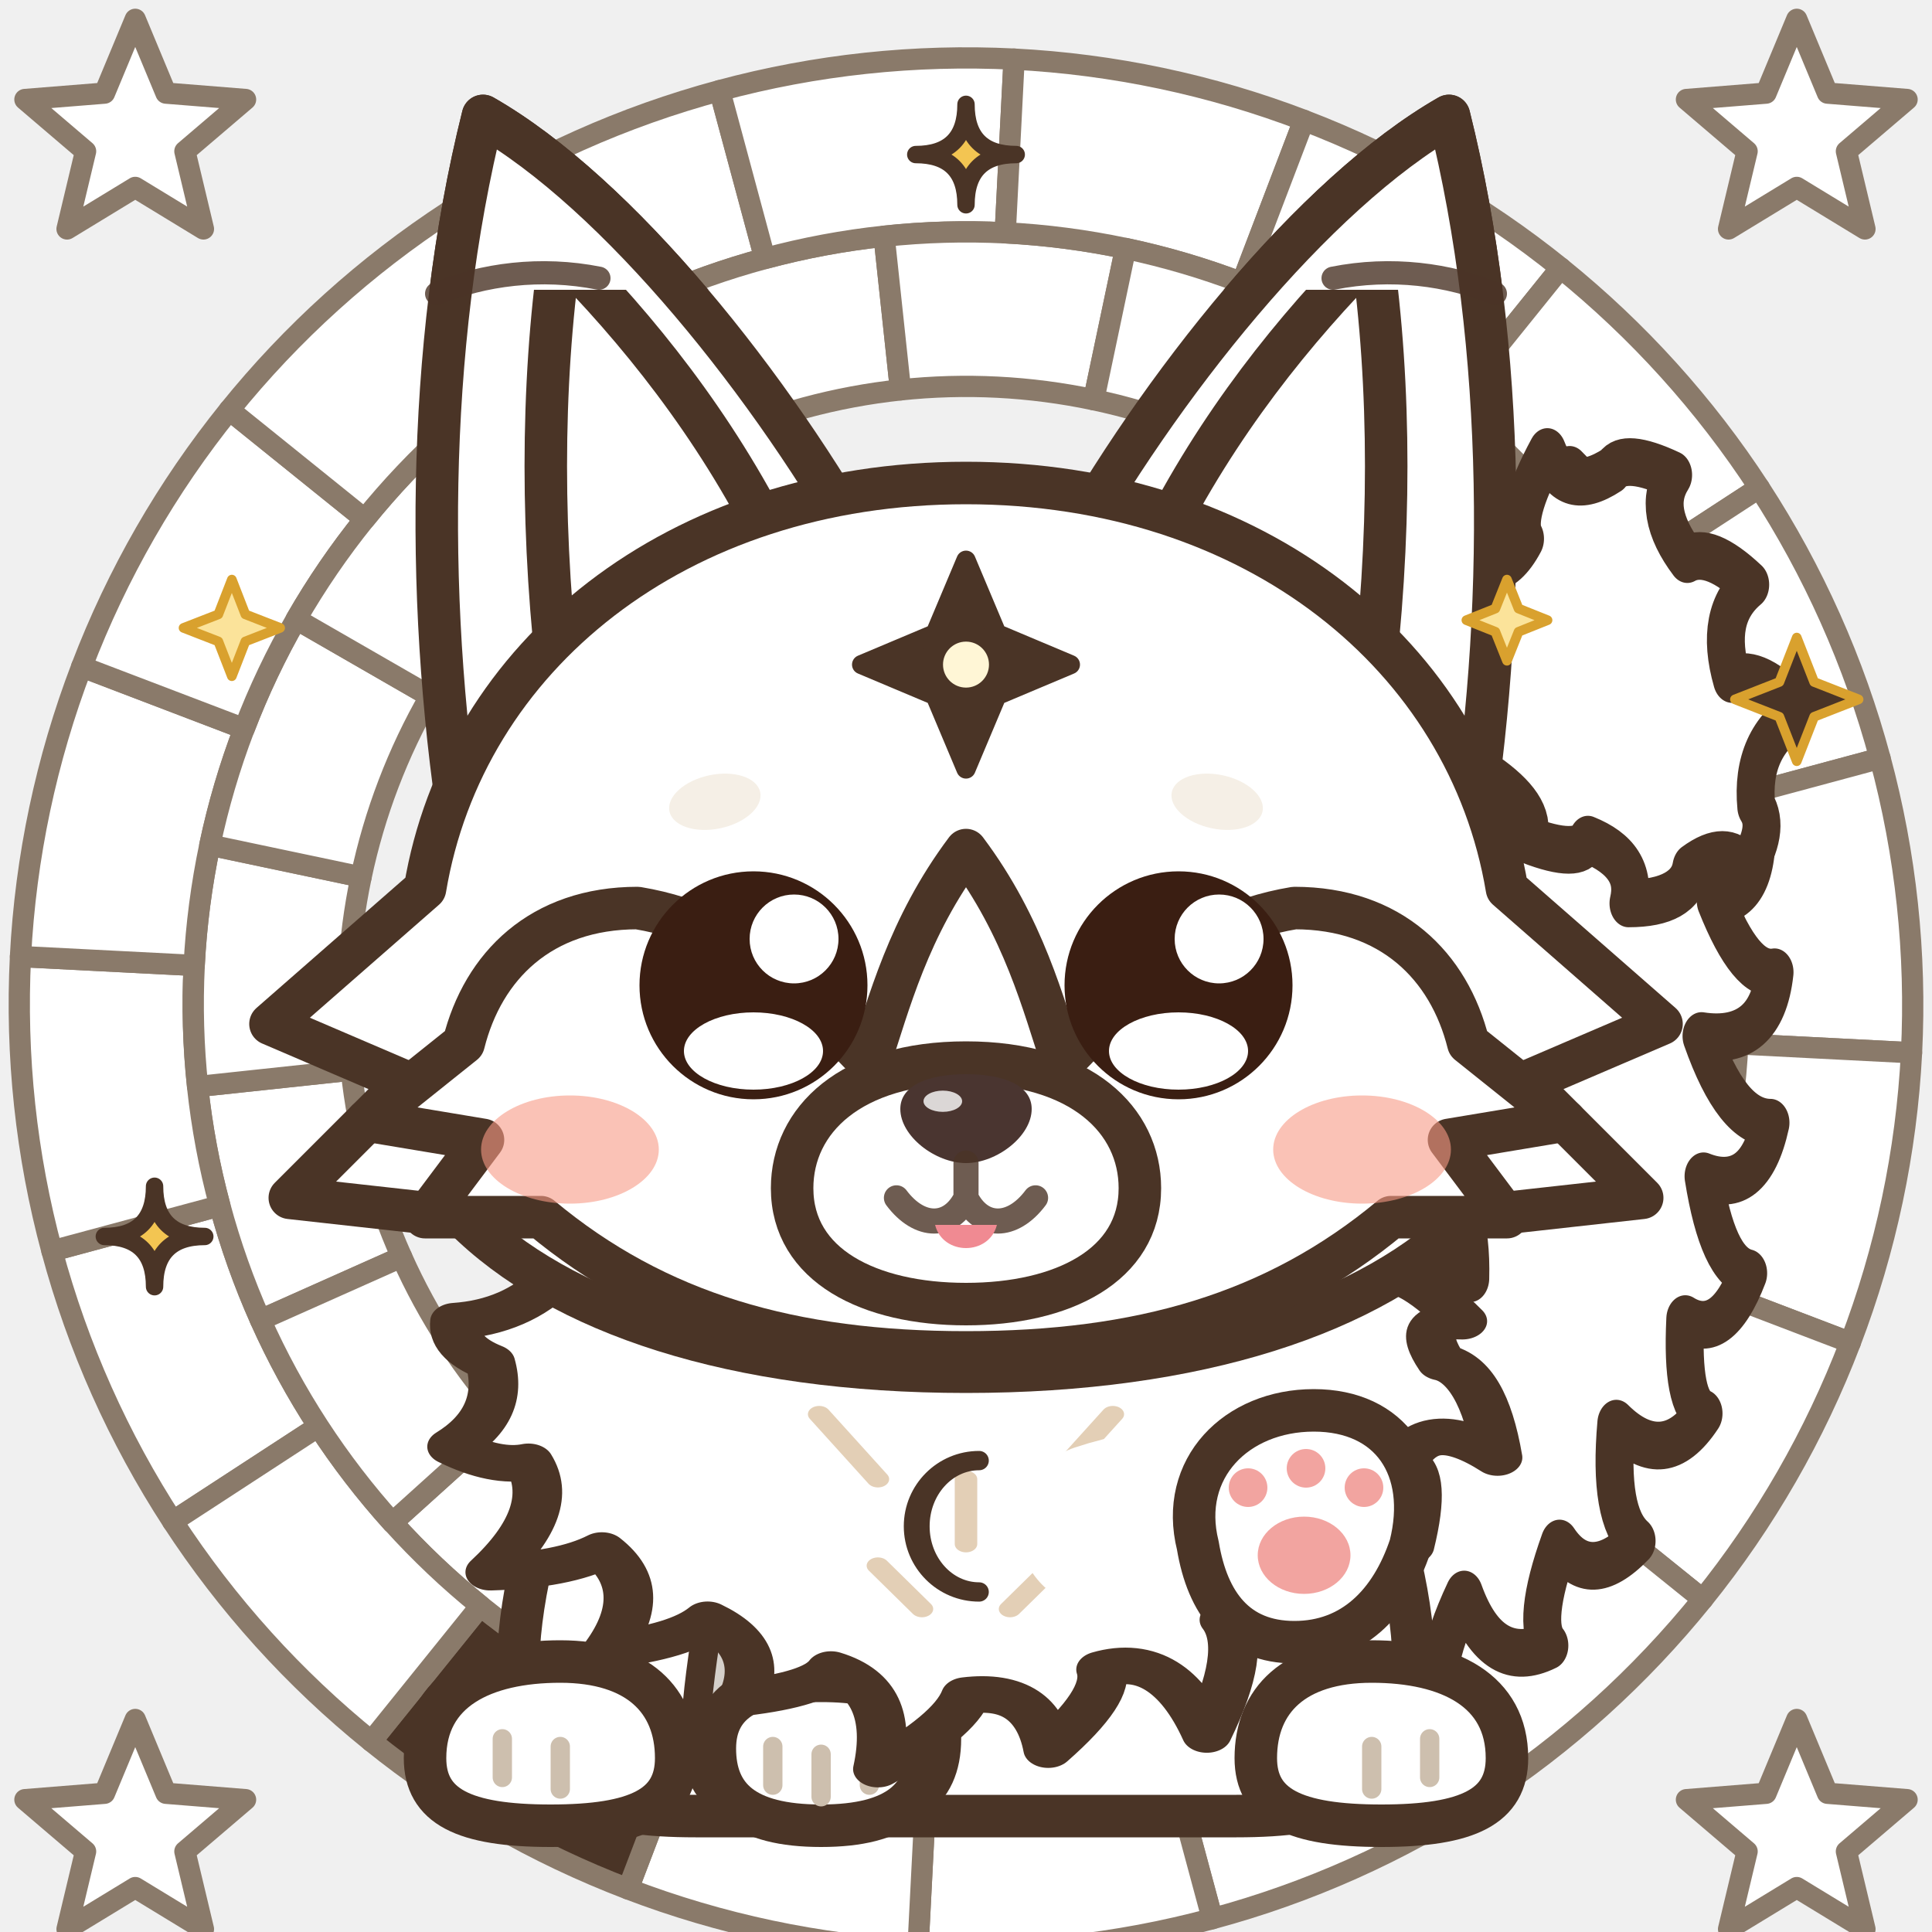
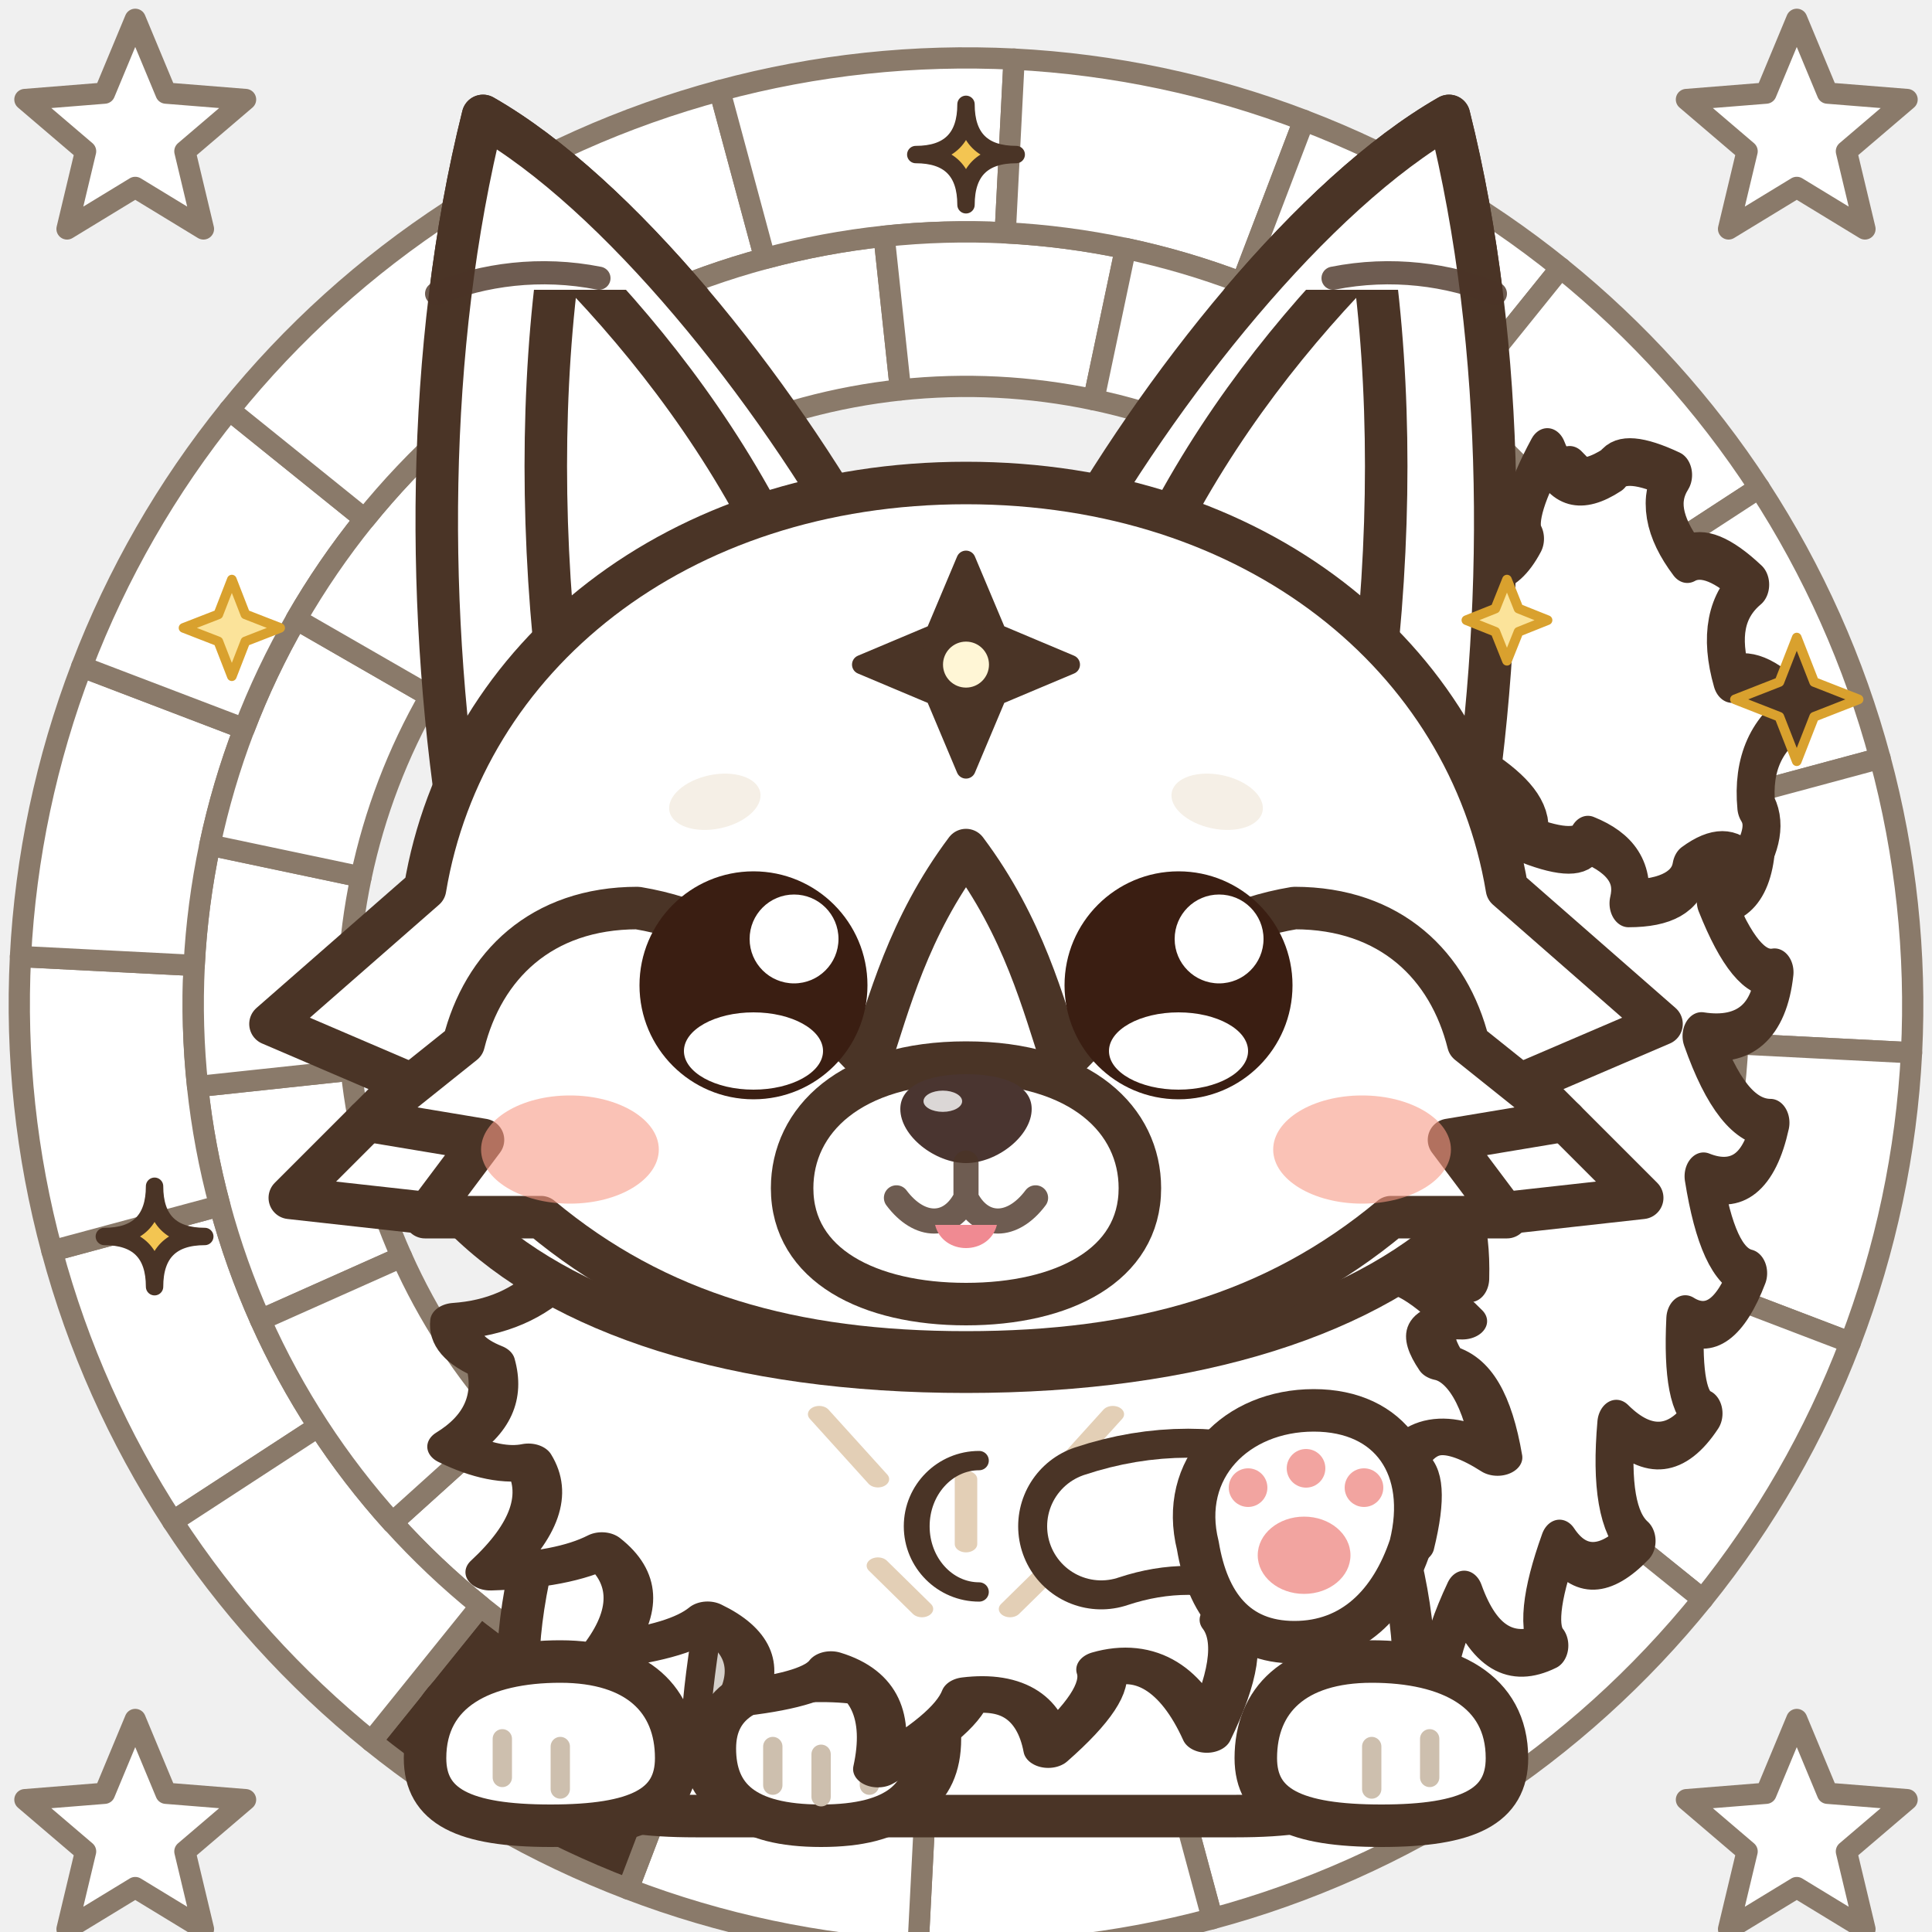
<svg xmlns="http://www.w3.org/2000/svg" viewBox="0 0 100 100" class="drawing" data-page="big-fen">
  <g class="backdrop" stroke="#8a7a6a" stroke-width="1.1" stroke-linejoin="round">
    <path d="M8.94 78.75A49 49 0 0 1 2.69 64.75L11.38 62.41A40 40 0 0 0 16.49 73.83Z" fill="#ffffff" data-kind="fill" data-r="0" />
    <path d="M13.48 68.32A40 40 0 0 1 10.23 56.24L18.18 55.39A32 32 0 0 0 20.79 65.06Z" fill="#ffffff" data-kind="fill" data-r="1" />
    <path d="M2.69 64.75A49 49 0 0 1 1.06 49.51L10.05 49.97A40 40 0 0 0 11.38 62.41Z" fill="#ffffff" data-kind="fill" data-r="2" />
    <path d="M10.23 56.24A40 40 0 0 1 10.86 43.74L18.69 45.39A32 32 0 0 0 18.18 55.39Z" fill="#ffffff" data-kind="fill" data-r="3" />
    <path d="M1.06 49.51A49 49 0 0 1 4.23 34.51L12.64 37.72A40 40 0 0 0 10.05 49.97Z" fill="#ffffff" data-kind="fill" data-r="4" />
    <path d="M10.86 43.74A40 40 0 0 1 15.33 32.05L22.26 36.04A32 32 0 0 0 18.69 45.39Z" fill="#ffffff" data-kind="fill" data-r="5" />
    <path d="M4.23 34.51A49 49 0 0 1 11.87 21.22L18.88 26.87A40 40 0 0 0 12.64 37.72Z" fill="#ffffff" data-kind="fill" data-r="6" />
    <path d="M15.33 32.05A40 40 0 0 1 23.19 22.31L28.55 28.25A32 32 0 0 0 22.26 36.04Z" fill="#ffffff" data-kind="fill" data-r="7" />
    <path d="M11.87 21.22A49 49 0 0 1 23.25 10.94L28.17 18.49A40 40 0 0 0 18.88 26.87Z" fill="#ffffff" data-kind="fill" data-r="8" />
    <path d="M23.19 22.31A40 40 0 0 1 33.68 15.48L36.94 22.79A32 32 0 0 0 28.55 28.25Z" fill="#d9d2c4" />
    <path d="M23.25 10.94A49 49 0 0 1 37.25 4.69L39.59 13.38A40 40 0 0 0 28.17 18.49Z" fill="#ffffff" data-kind="fill" data-r="9" />
    <path d="M33.68 15.48A40 40 0 0 1 45.76 12.23L46.61 20.18A32 32 0 0 0 36.94 22.79Z" fill="#ffffff" data-kind="fill" data-r="10" />
    <path d="M37.25 4.69A49 49 0 0 1 52.49 3.06L52.03 12.05A40 40 0 0 0 39.59 13.38Z" fill="#ffffff" data-kind="fill" data-r="11" />
    <path d="M45.76 12.23A40 40 0 0 1 58.26 12.86L56.61 20.69A32 32 0 0 0 46.61 20.18Z" fill="#ffffff" data-kind="fill" data-r="12" />
    <path d="M52.49 3.06A49 49 0 0 1 67.49 6.23L64.28 14.64A40 40 0 0 0 52.03 12.05Z" fill="#ffffff" data-kind="fill" data-r="13" />
    <path d="M58.26 12.86A40 40 0 0 1 69.95 17.33L65.96 24.26A32 32 0 0 0 56.61 20.69Z" fill="#ffffff" data-kind="fill" data-r="14" />
    <path d="M67.49 6.23A49 49 0 0 1 80.78 13.87L75.13 20.88A40 40 0 0 0 64.28 14.64Z" fill="#ffffff" data-kind="fill" data-r="15" />
    <path d="M69.95 17.33A40 40 0 0 1 79.69 25.19L73.75 30.55A32 32 0 0 0 65.96 24.26Z" fill="#d9d2c4" />
    <path d="M80.78 13.87A49 49 0 0 1 91.06 25.25L83.51 30.17A40 40 0 0 0 75.13 20.88Z" fill="#ffffff" data-kind="fill" data-r="16" />
    <path d="M79.69 25.19A40 40 0 0 1 86.52 35.68L79.21 38.94A32 32 0 0 0 73.75 30.55Z" fill="#d9d2c4" />
    <path d="M91.06 25.25A49 49 0 0 1 97.31 39.25L88.62 41.59A40 40 0 0 0 83.51 30.17Z" fill="#ffffff" data-kind="fill" data-r="17" />
    <path d="M86.52 35.68A40 40 0 0 1 89.77 47.76L81.82 48.61A32 32 0 0 0 79.21 38.94Z" fill="#d9d2c4" />
    <path d="M97.31 39.25A49 49 0 0 1 98.94 54.49L89.95 54.03A40 40 0 0 0 88.62 41.59Z" fill="#ffffff" data-kind="fill" data-r="18" />
    <path d="M89.77 47.76A40 40 0 0 1 89.14 60.26L81.31 58.61A32 32 0 0 0 81.82 48.61Z" fill="#d9d2c4" />
    <path d="M98.94 54.49A49 49 0 0 1 95.77 69.49L87.36 66.28A40 40 0 0 0 89.95 54.03Z" fill="#ffffff" data-kind="fill" data-r="19" />
    <path d="M89.14 60.26A40 40 0 0 1 84.67 71.95L77.74 67.96A32 32 0 0 0 81.31 58.61Z" fill="#d9d2c4" />
    <path d="M95.77 69.49A49 49 0 0 1 88.13 82.78L81.12 77.13A40 40 0 0 0 87.36 66.28Z" fill="#ffffff" data-kind="fill" data-r="20" />
    <path d="M84.67 71.95A40 40 0 0 1 76.81 81.69L71.45 75.75A32 32 0 0 0 77.74 67.96Z" fill="#d9d2c4" />
    <path d="M88.13 82.78A49 49 0 0 1 76.75 93.06L71.83 85.51A40 40 0 0 0 81.12 77.13Z" fill="#ffffff" data-kind="fill" data-r="21" />
    <path d="M76.81 81.69A40 40 0 0 1 66.32 88.52L63.06 81.21A32 32 0 0 0 71.45 75.75Z" fill="#d9d2c4" />
    <path d="M76.75 93.06A49 49 0 0 1 62.75 99.31L60.41 90.62A40 40 0 0 0 71.83 85.51Z" fill="#ffffff" data-kind="fill" data-r="22" />
    <path d="M66.32 88.52A40 40 0 0 1 54.24 91.77L53.39 83.82A32 32 0 0 0 63.06 81.21Z" fill="#d9d2c4" />
    <path d="M62.75 99.31A49 49 0 0 1 47.51 100.94L47.97 91.95A40 40 0 0 0 60.41 90.62Z" fill="#ffffff" data-kind="fill" data-r="23" />
    <path d="M54.24 91.77A40 40 0 0 1 41.74 91.14L43.39 83.31A32 32 0 0 0 53.39 83.82Z" fill="#d9d2c4" />
    <path d="M47.51 100.94A49 49 0 0 1 32.51 97.77L35.72 89.36A40 40 0 0 0 47.97 91.95Z" fill="#ffffff" data-kind="fill" data-r="24" />
    <path d="M41.74 91.14A40 40 0 0 1 30.05 86.67L34.04 79.74A32 32 0 0 0 43.39 83.31Z" fill="#d9d2c4" />
    <path d="M32.51 97.77A49 49 0 0 1 19.22 90.13L24.87 83.12A40 40 0 0 0 35.72 89.36Z" fill="#4a3426" />
    <path d="M30.05 86.67A40 40 0 0 1 20.31 78.81L26.25 73.45A32 32 0 0 0 34.04 79.74Z" fill="#ffffff" data-kind="fill" data-r="25" />
    <path d="M19.22 90.13A49 49 0 0 1 8.94 78.75L16.49 73.83A40 40 0 0 0 24.87 83.12Z" fill="#ffffff" data-kind="fill" data-r="26" />
    <path d="M20.31 78.81A40 40 0 0 1 13.48 68.32L20.79 65.06A32 32 0 0 0 26.25 73.45Z" fill="#ffffff" data-kind="fill" data-r="27" />
    <path d="M7.00 1.00L8.59 4.82L12.71 5.15L9.57 7.83L10.53 11.85L7.00 9.70L3.47 11.85L4.43 7.83L1.29 5.15L5.41 4.82Z" fill="#ffffff" data-kind="fill" data-r="28" />
    <path d="M93.00 1.00L94.59 4.82L98.71 5.15L95.57 7.83L96.53 11.85L93.00 9.70L89.47 11.85L90.43 7.83L87.29 5.15L91.41 4.82Z" fill="#ffffff" data-kind="fill" data-r="29" />
    <path d="M7.00 89.00L8.59 92.82L12.71 93.15L9.57 95.83L10.53 99.85L7.00 97.70L3.47 99.85L4.43 95.83L1.29 93.15L5.41 92.82Z" fill="#ffffff" data-kind="fill" data-r="30" />
    <path d="M93.00 89.00L94.59 92.82L98.71 93.15L95.57 95.83L96.53 99.85L93.00 97.70L89.47 99.85L90.43 95.83L87.29 93.15L91.41 92.82Z" fill="#ffffff" data-kind="fill" data-r="31" />
  </g>
  <defs>
    <linearGradient id="fen-f5-fur" x1="0" y1="0" x2="1" y2="1">
      <stop offset="0" stop-color="#e6e2dd" />
      <stop offset="1" stop-color="#b3aca5" />
    </linearGradient>
    <linearGradient id="fen-f5-gold" x1="0" y1="0" x2="1" y2="1">
      <stop offset="0" stop-color="#fbe39a" />
      <stop offset="1" stop-color="#e9b54c" />
    </linearGradient>
    <clipPath id="fen-f5-tips">
      <rect x="0" y="0" width="100" height="15" />
    </clipPath>
  </defs>
  <g>
    <g transform="translate(63.5 89) scale(1.05 1.32) translate(-65 -89)">
      <path d="M64.0 90.0Q64.1 88.8 67.1 87.9Q67.0 90.0 69.9 90.3Q69.5 88.8 72.1 86.6Q72.7 89.4 75.7 89.0Q74.8 87.3 76.7 84.1Q78.1 87.2 80.9 86.1Q80.0 85.2 81.4 82.1Q82.9 83.9 85.2 82.0Q83.8 81.0 84.2 77.4Q86.6 79.3 88.5 77.0Q87.4 76.6 87.6 73.3Q89.4 74.2 90.7 71.5Q89.2 71.2 88.5 67.7Q91.0 68.5 91.8 65.6Q89.9 65.6 88.4 62.2Q91.6 62.6 92.0 59.7Q90.6 59.9 89.1 56.9Q91.3 56.8 91.1 53.8Q89.4 54.3 87.2 51.5Q89.9 51.0 89.3 48.1Q88.3 48.6 86.1 46.2Q87.7 45.5 86.6 42.8Q85.8 44.1 82.8 43.5Q84.1 41.7 81.9 40.0Q83.3 41.4 82.4 44.2Q80.1 42.4 77.8 44.3Q79.2 44.6 79.5 47.5Q77.4 47.2 76.4 50.1Q78.1 50.2 79.3 52.9Q76.5 53.0 76.0 56.0Q77.1 55.9 78.3 58.6Q76.4 59.0 76.4 62.0Q77.9 62.2 78.6 65.1Q76.2 64.9 75.4 67.8Q77.1 68.7 77.0 71.7Q74.3 70.6 72.5 73.0Q73.4 74.0 72.1 76.6Q70.6 75.2 68.3 77.1Q68.9 78.8 66.5 80.8Q65.6 78.4 62.7 79.1Q63.8 79.4 64.2 82.2Q62.3 82.0 61.6 84.8Q62.9 84.1 65.3 85.9Q63.0 87.3 64.0 90.0Z" fill="#ffffff" stroke="#4a3426" stroke-width="1.87" stroke-linejoin="round" data-kind="fill" data-r="32" />
      <path d="M84.0 40.0Q84.6 39.3 87.0 40.2Q85.9 41.6 87.7 43.5Q88.8 43.0 90.8 44.5Q89.0 45.7 89.9 48.2Q91.3 47.8 93.2 49.5Q90.8 50.7 91.1 53.2Q91.8 54.1 90.6 55.6Q89.6 54.6 87.9 55.6Q87.6 57.0 84.8 57.0Q85.3 55.3 82.8 54.5Q82.4 55.3 79.8 54.5Q80.4 53.5 78.2 52.2Q77.0 52.4 75.6 49.6Q77.5 49.8 77.3 47.2Q76.0 46.5 76.1 43.1Q78.3 44.8 79.7 42.7Q79.1 41.8 80.8 39.3Q81.7 41.2 84.0 40.0Z" fill="#ffffff" stroke="#4a3426" stroke-width="1.87" stroke-linejoin="round" data-kind="fill" data-r="33" />
    </g>
    <path d="M24 44C22 32 22 18 25 6 32 10 40 20 45 29Z" fill="#ffffff" stroke="#4a3426" stroke-width="2.2" stroke-linejoin="round" data-kind="fill" data-r="34" />
    <path d="M76 44C78 32 78 18 75 6 68 10 60 20 55 29Z" fill="#ffffff" stroke="#4a3426" stroke-width="2.2" stroke-linejoin="round" data-kind="fill" data-r="35" />
    <path d="M29 36C28 28 28 20 29 13 33 17 37 22 40 28Z" fill="#ffffff" stroke="#4a3426" stroke-width="2.2" stroke-linejoin="round" data-kind="fill" data-r="36" />
    <path d="M71 36C72 28 72 20 71 13 67 17 63 22 60 28Z" fill="#ffffff" stroke="#4a3426" stroke-width="2.2" stroke-linejoin="round" data-kind="fill" data-r="37" />
    <g clip-path="url(#fen-f5-tips)">
      <path d="M24 44C22 32 22 18 25 6 32 10 40 20 45 29Z" fill="#ffffff" stroke="#4a3426" stroke-width="2.2" stroke-linejoin="round" data-kind="fill" data-r="38" />
      <g transform="matrix(-1 0 0 1 100 0)">
        <path d="M24 44C22 32 22 18 25 6 32 10 40 20 45 29Z" fill="#ffffff" stroke="#4a3426" stroke-width="2.2" stroke-linejoin="round" data-kind="fill" data-r="39" />
      </g>
    </g>
    <path d="M22.6 15.2C25 14.2 28 13.8 31 14.4M77.4 15.2C75 14.2 72 13.8 69 14.4" fill="none" stroke="#4a3426" stroke-width="1.2" stroke-linecap="round" stroke-opacity="0.8" />
    <path d="M35 66C29 73 26 83 27 89 28 93 31 94 36 94H64C69 94 72 93 73 89 74 83 71 73 65 66Z" fill="#ffffff" stroke="#4a3426" stroke-width="2.2" stroke-linejoin="round" data-kind="fill" data-r="40" />
    <path d="M22 91C22 87.5 25 86 29 86 33 86 35 88 35 91 35 93.5 33 94.5 28.5 94.5 24 94.5 22 93.5 22 91Z" fill="#ffffff" stroke="#4a3426" stroke-width="2.2" stroke-linejoin="round" data-kind="fill" data-r="41" />
    <path d="M78 91C78 87.5 75 86 71 86 67 86 65 88 65 91 65 93.5 67 94.5 71.5 94.5 76 94.5 78 93.5 78 91Z" fill="#ffffff" stroke="#4a3426" stroke-width="2.2" stroke-linejoin="round" data-kind="fill" data-r="42" />
    <path d="M38 76C37 82 36 87 36 90 36 93 38 94.5 42.5 94.5 47 94.5 49 93 49 90 49 86 48 81 47 76Z" fill="url(#fen-f5-fur)" stroke="#4a3426" stroke-width="1.5" stroke-linejoin="round" />
    <path d="M37 90.5C37 88 39 87 42.5 87S48 88 48 90.5C48 93 46.5 94.5 42.5 94.5S37 93 37 90.5Z" fill="#ffffff" stroke="#4a3426" stroke-width="2.2" stroke-linejoin="round" data-kind="fill" data-r="43" />
    <path d="M40 92.4v-2M42.5 93v-2.2M45 92.4v-2M26 92v-2M29 92.6v-2.2M74 92v-2M71 92.6v-2.2" stroke="#cdbfae" stroke-width="1" stroke-linecap="round" />
    <g transform="translate(50 62) scale(1.52 1.12) translate(-50 -62)">
      <path d="M50.0 63.0Q50.0 62.0 52.5 62.2Q52.4 62.9 54.8 63.2Q55.0 61.8 57.5 62.3Q57.2 63.3 59.5 63.9Q60.2 62.3 62.9 63.5Q61.9 64.5 64.0 65.7Q65.0 65.1 66.9 67.7Q65.2 67.6 66.2 69.6Q67.6 70.0 68.1 74.0Q65.8 72.0 64.9 74.2Q65.7 74.8 65.1 78.1Q63.8 76.4 62.4 78.3Q63.2 79.3 62.2 82.9Q60.7 80.1 58.8 81.5Q59.6 82.9 58.2 86.8Q56.9 82.9 54.6 83.8Q54.9 85.0 52.8 87.5Q52.4 84.6 50.0 85.0Q49.6 86.4 47.0 88.4Q47.6 84.7 45.4 83.8Q44.9 84.7 42.4 85.1Q43.2 82.8 41.2 81.5Q40.3 82.5 37.8 82.9Q39.3 80.1 37.6 78.3Q36.3 79.2 33.8 79.3Q36.1 76.4 35.1 74.2Q34.0 74.5 32.5 73.5Q34.3 72.0 33.8 69.6Q32.5 68.9 32.6 67.7Q34.7 67.5 36.0 65.7Q35.7 64.8 37.6 64.0Q38.2 64.6 40.5 63.9Q40.3 62.6 42.5 62.3Q42.8 63.3 45.2 63.2Q45.2 61.5 47.5 61.6Q47.6 62.8 50.0 63.0Z" fill="#ffffff" stroke="#4a3426" stroke-width="1.69" stroke-linejoin="round" data-kind="fill" data-r="44" />
      <path d="M45 72l2 3M55 72l-2 3M50 75v3M47 79l1.5 2M53 79l-1.5 2" stroke="#e3cfb6" stroke-width="0.766" stroke-linecap="round" />
    </g>
    <path d="M50.68 75.60A3.4 3.4 0 1 0 50.68 82.40A2.45 2.72 0 1 1 50.68 75.60Z" fill="url(#fen-f5-gold)" stroke="#4a3426" stroke-width="1" stroke-linejoin="round" />
-     <path d="M57 79C60 78 63 78 66 79" fill="none" stroke="#ffffff" stroke-width="8.6" stroke-linecap="round" data-kind="stroke" data-r="45" />
-     <path d="M57 79C60 78 63 78 66 79" fill="none" stroke="#ffffff" stroke-width="5.6" stroke-linecap="round" data-kind="stroke" data-r="46" />
-     <path d="M62 80C61 76 64 73 68 73 72 73 74 76 73 80 72 83 70 85 67 85 64 85 62.5 83 62 80Z" fill="#ffffff" stroke="#4a3426" stroke-width="2.2" stroke-linejoin="round" data-kind="fill" data-r="47" />
+     <path d="M57 79C60 78 63 78 66 79" fill="none" stroke="#4a3426" stroke-width="8.6" stroke-linecap="round" />
+     <path d="M57 79C60 78 63 78 66 79" fill="none" stroke="#ffffff" stroke-width="5.6" stroke-linecap="round" data-kind="stroke" data-r="45" />
+     <path d="M62 80C61 76 64 73 68 73 72 73 74 76 73 80 72 83 70 85 67 85 64 85 62.5 83 62 80Z" fill="#ffffff" stroke="#4a3426" stroke-width="2.2" stroke-linejoin="round" data-kind="fill" data-r="46" />
    <ellipse cx="67.5" cy="80.5" rx="2.4" ry="2" fill="#f2a4a0" />
    <circle cx="64.6" cy="77" r="1" fill="#f2a4a0" />
    <circle cx="67.6" cy="76" r="1" fill="#f2a4a0" />
    <circle cx="70.6" cy="77" r="1" fill="#f2a4a0" />
-     <path d="M50 25C65 25 76 34 78 46L86 53 79 56 85 62 76 63C71 68 62 71 50 71S29 68 24 63L15 62 21 56 14 53 22 46C24 34 35 25 50 25Z" fill="#ffffff" stroke="#4a3426" stroke-width="2.2" stroke-linejoin="round" data-kind="fill" data-r="48" />
-     <path d="M50 44C47 48 46 52 45 55 42 52 39 48 33 47 28 47 25 50 24 54L19 58 25 59 22 63 28 63C34 68 41 70 50 70S66 68 72 63L78 63 75 59 81 58 76 54C75 50 72 47 67 47 61 48 58 52 55 55 54 52 53 48 50 44Z" fill="#ffffff" stroke="#4a3426" stroke-width="2.2" stroke-linejoin="round" data-kind="fill" data-r="49" />
+     <path d="M50 25C65 25 76 34 78 46L86 53 79 56 85 62 76 63C71 68 62 71 50 71S29 68 24 63L15 62 21 56 14 53 22 46C24 34 35 25 50 25Z" fill="#ffffff" stroke="#4a3426" stroke-width="2.2" stroke-linejoin="round" data-kind="fill" data-r="47" />
+     <path d="M50 44C47 48 46 52 45 55 42 52 39 48 33 47 28 47 25 50 24 54L19 58 25 59 22 63 28 63C34 68 41 70 50 70S66 68 72 63L78 63 75 59 81 58 76 54C75 50 72 47 67 47 61 48 58 52 55 55 54 52 53 48 50 44Z" fill="#ffffff" stroke="#4a3426" stroke-width="2.2" stroke-linejoin="round" data-kind="fill" data-r="48" />
    <path d="M50.00 29.00L51.60 32.80L55.40 34.40L51.60 36.00L50.00 39.80L48.40 36.00L44.60 34.40L48.40 32.80Z" fill="#4a3426" stroke="#4a3426" stroke-width="1" stroke-linejoin="round" />
    <circle cx="50" cy="34.4" r="1.19" fill="#fff6d6" />
    <ellipse cx="37" cy="41.5" rx="2.4" ry="1.4" fill="#f5efe6" transform="rotate(-12 37 41.5)" />
    <ellipse cx="63" cy="41.5" rx="2.4" ry="1.4" fill="#f5efe6" transform="rotate(12 63 41.5)" />
-     <path d="M50 55C44 55 41 58 41 61.5 41 65.5 45 67.5 50 67.5S59 65.5 59 61.5C59 58 56 55 50 55Z" fill="#ffffff" stroke="#4a3426" stroke-width="2.2" data-kind="fill" data-r="50" stroke-linejoin="round" />
+     <path d="M50 55C44 55 41 58 41 61.5 41 65.5 45 67.5 50 67.5S59 65.5 59 61.5C59 58 56 55 50 55Z" fill="#ffffff" stroke="#4a3426" stroke-width="2.2" data-kind="fill" data-r="49" stroke-linejoin="round" />
    <circle cx="39" cy="51" r="5.9" fill="#3a1e12" />
-     <ellipse cx="39" cy="54.4" rx="3.6" ry="2" fill="#ffffff" data-kind="fill" data-r="51" />
+     <ellipse cx="39" cy="54.4" rx="3.6" ry="2" fill="#ffffff" data-kind="fill" data-r="50" />
    <circle cx="41.1" cy="48.6" r="2.3" fill="#fff" />
    <circle cx="37" cy="53.8" r=".9" fill="#fff" />
    <circle cx="61" cy="51" r="5.9" fill="#3a1e12" />
-     <ellipse cx="61" cy="54.4" rx="3.6" ry="2" fill="#ffffff" data-kind="fill" data-r="51" />
+     <ellipse cx="61" cy="54.4" rx="3.6" ry="2" fill="#ffffff" data-kind="fill" data-r="50" />
    <circle cx="63.1" cy="48.6" r="2.3" fill="#fff" />
    <circle cx="59" cy="53.8" r=".9" fill="#fff" />
    <ellipse cx="29.5" cy="59.5" rx="4.6" ry="2.8" fill="#f79a86" opacity=".6" />
    <ellipse cx="70.5" cy="59.5" rx="4.6" ry="2.8" fill="#f79a86" opacity=".6" />
    <path d="M46.6 57.4c0-1.2 1.4-1.8 3.4-1.8s3.4.6 3.4 1.8c0 1.4-1.8 2.8-3.4 2.8s-3.4-1.4-3.4-2.8z" fill="#4a3530" />
    <ellipse cx="48.8" cy="57" rx="1" ry=".55" fill="#fff" opacity=".8" />
    <path d="M50 60.2v1.6M46.4 62c1.2 1.6 2.8 1.6 3.6 0 .8 1.6 2.4 1.6 3.6 0" fill="none" stroke="#4a3426" stroke-width="1.3" stroke-linecap="round" stroke-opacity="0.8" />
    <path d="M48.4 63.4c.4 1.6 2.8 1.6 3.2 0" fill="#f08a92" />
  </g>
  <g fill="#fbe39a" stroke="#d9a12e" stroke-width=".5" stroke-linejoin="round">
    <path d="M93 33l.9 2.3 2.3.9-2.3.9-.9 2.3-.9-2.3-2.3-.9 2.3-.9z" fill="#4a3426" />
    <path d="M78 30l.6 1.5 1.5.6-1.5.6-.6 1.5-.6-1.5-1.5-.6 1.5-.6z" fill="" />
    <path d="M12 30l.7 1.8 1.8.7-1.8.7-.7 1.8-.7-1.8-1.8-.7 1.8-.7z" fill="" />
  </g>
  <path d="M8 61.4Q8 64 10.6 64Q8 64 8 66.6Q8 64 5.4 64Q8 64 8 61.4Z" fill="#f3c552" stroke="#4a3426" stroke-width=".9" stroke-linejoin="round" />
  <path d="M50 5.4Q50 8 52.6 8Q50 8 50 10.6Q50 8 47.4 8Q50 8 50 5.4Z" fill="#f3c552" stroke="#4a3426" stroke-width=".9" stroke-linejoin="round" />
</svg>
